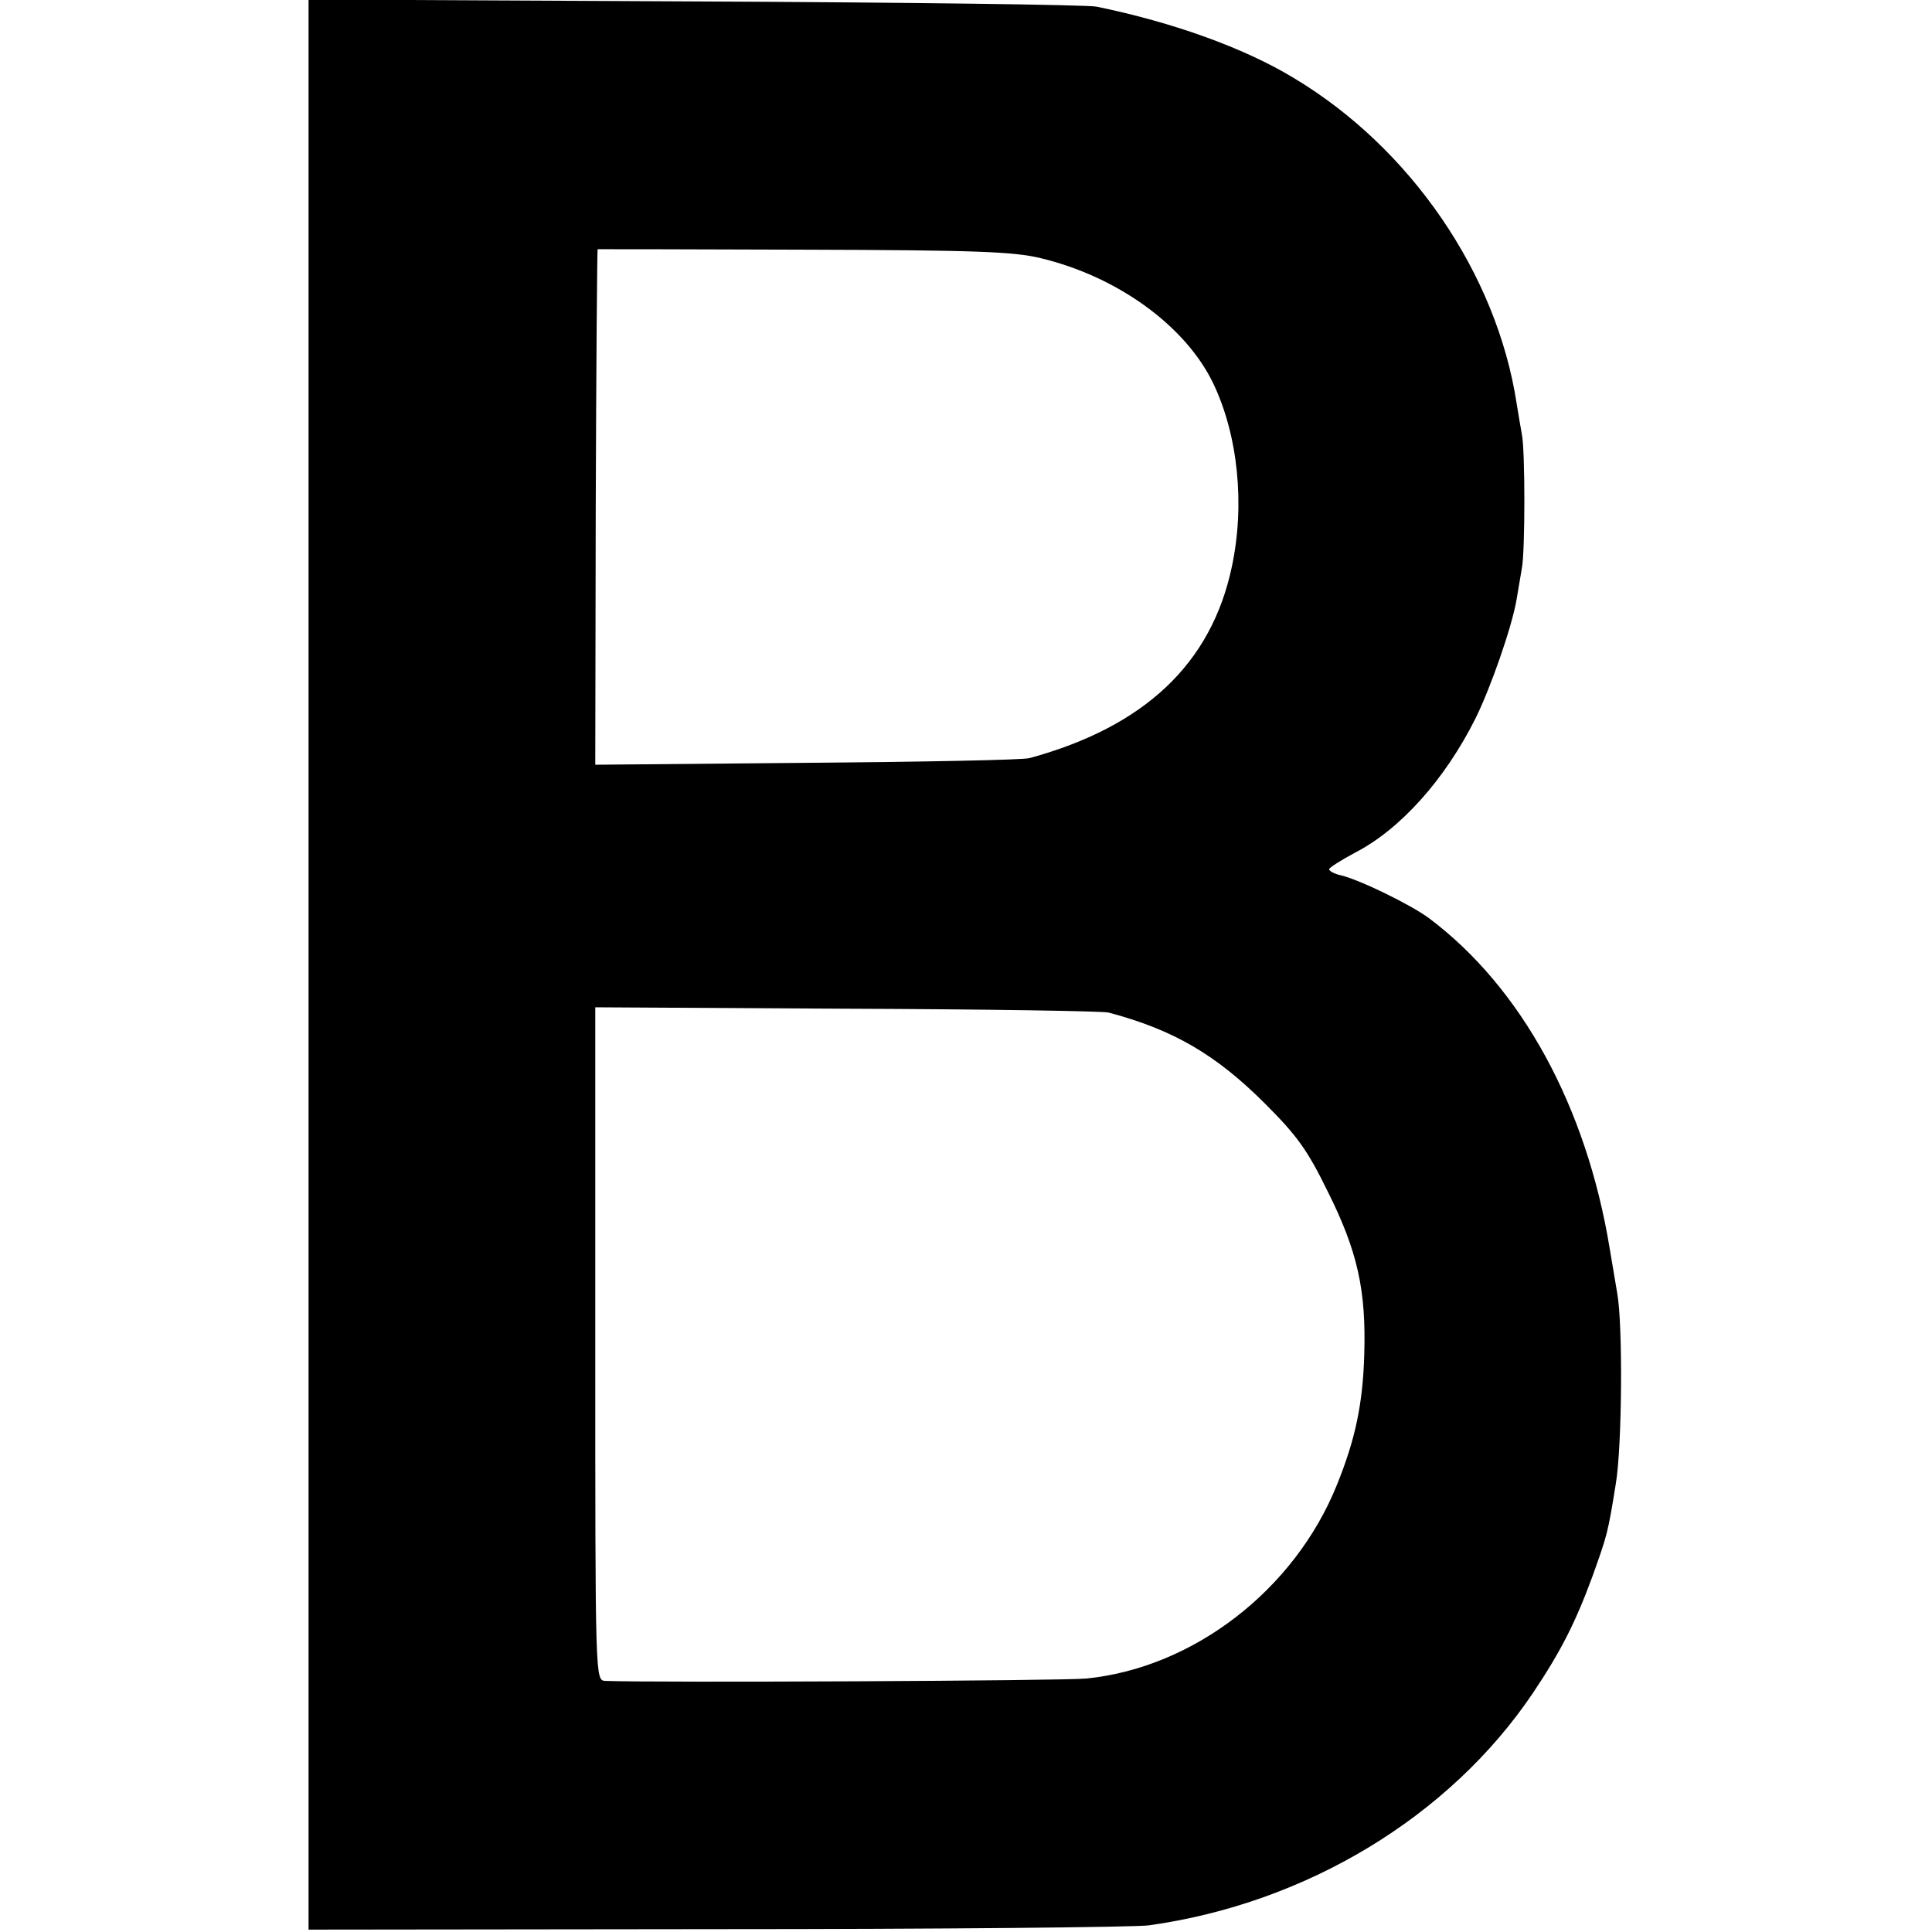
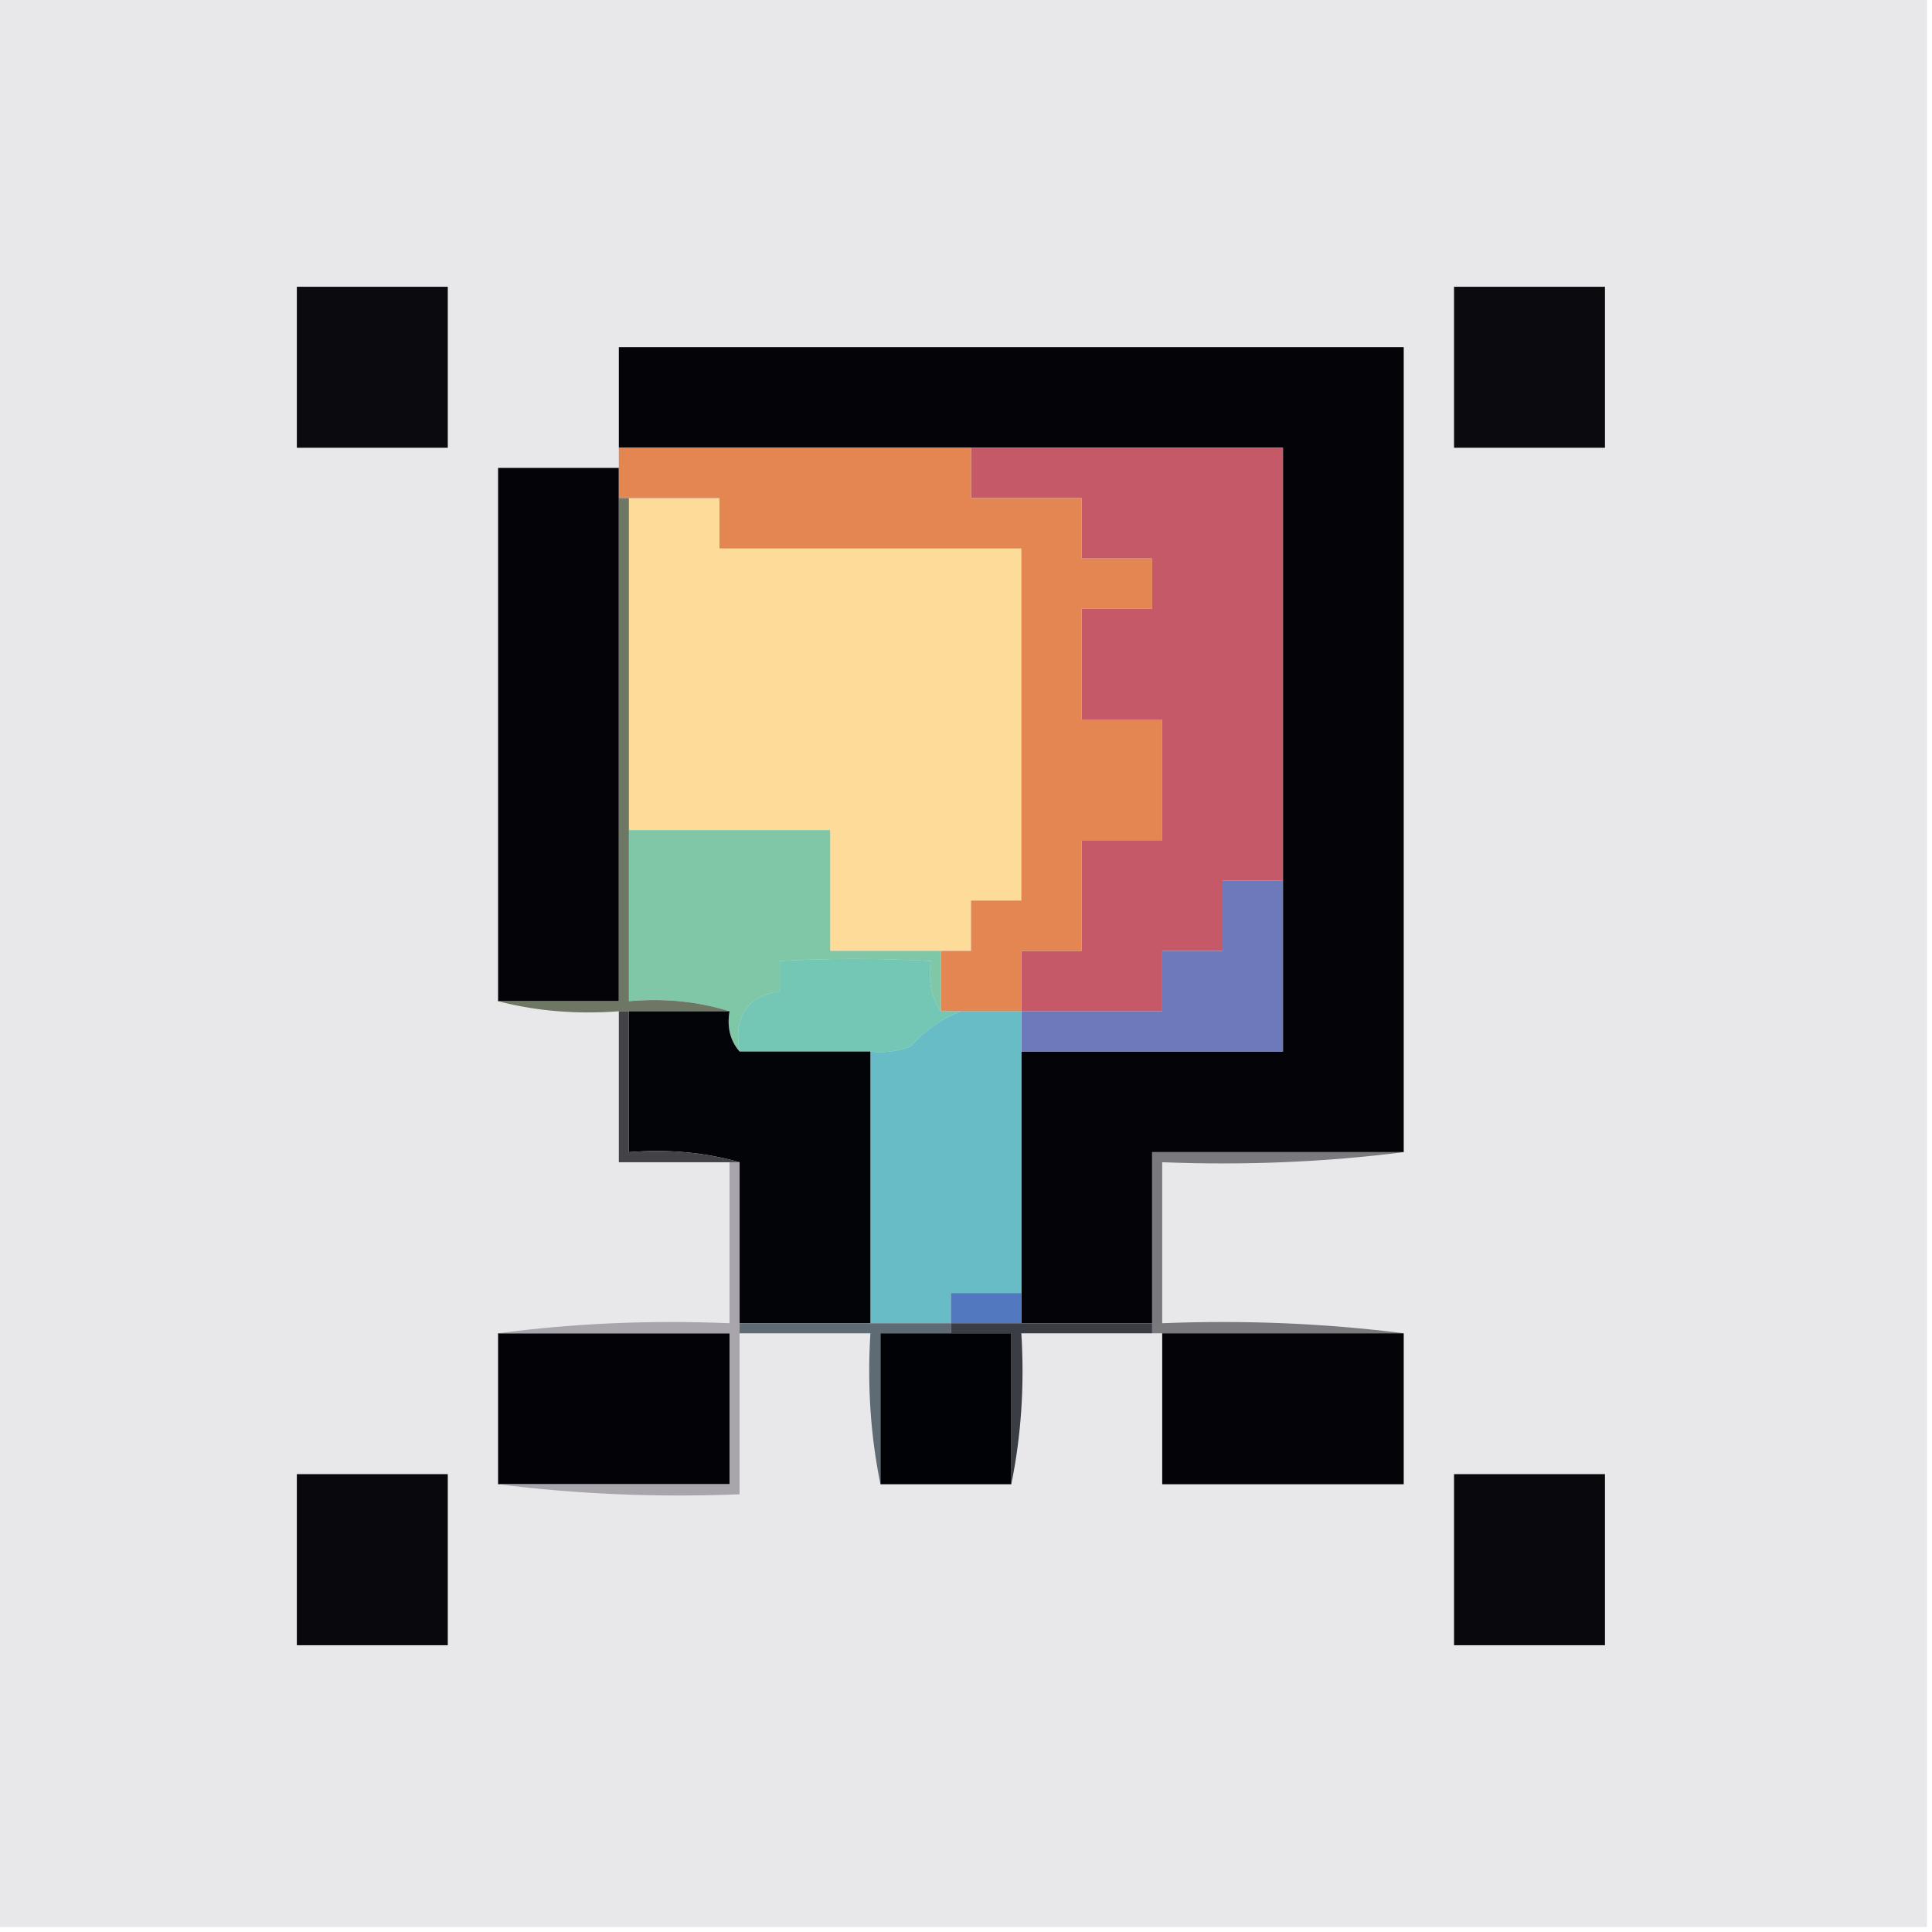
- <svg xmlns="http://www.w3.org/2000/svg" version="1.0" width="407pt" height="407pt" viewBox="0 0 407 407" preserveAspectRatio="xMidYMid meet">
-   <g transform="translate(0,407) scale(0.1,-0.1)" fill="#000000" stroke="none">
-     <path d="M650 2038 l0 -2033 858 1 c471 0 882 4 912 8 331 46 633 228 809 489 59 88 90 149 126 247 31 87 32 89 49 195 13 77 15 333 3 400 -3 17 -10 59 -16 95 -49 299 -186 550 -381 696 -38 28 -144 80 -185 90 -14 3 -25 9 -25 13 0 3 25 19 55 35 95 49 189 154 253 282 32 64 78 196 87 252 3 17 8 47 11 65 7 35 7 250 0 282 -2 11 -7 40 -11 65 -42 274 -224 539 -470 686 -104 63 -254 117 -415 150 -19 4 -401 9 -847 11 l-813 4 0 -2033z m1543 1488 c162 -39 305 -143 363 -264 52 -109 67 -255 39 -386 -43 -204 -184 -337 -426 -403 -13 -4 -225 -8 -470 -10 l-445 -4 1 543 c1 299 3 543 4 543 0 0 196 0 434 -1 362 -1 443 -4 500 -18z m142 -1589 c136 -36 226 -88 330 -192 67 -67 89 -97 132 -185 63 -126 81 -208 77 -343 -3 -105 -19 -180 -58 -276 -89 -220 -301 -384 -527 -407 -49 -5 -911 -9 -1014 -5 -21 1 -21 3 -21 710 l0 709 531 -3 c291 -1 539 -5 550 -8z" />
+ <svg xmlns="http://www.w3.org/2000/svg" version="1.1" width="192px" height="192px" style="shape-rendering:geometricPrecision; text-rendering:geometricPrecision; image-rendering:optimizeQuality; fill-rule:evenodd; clip-rule:evenodd">
+   <g>
+     <path fill="#e8e7ea" d="M -0.5,-0.5 C 63.5,-0.5 127.5,-0.5 191.5,-0.5C 191.5,63.5 191.5,127.5 191.5,191.5C 127.5,191.5 63.5,191.5 -0.5,191.5C -0.5,127.5 -0.5,63.5 -0.5,-0.5 Z" />
+   </g>
+   <g>
+     <path fill="#0b0b0f" d="M 29.5,28.5 C 34.5,28.5 39.5,28.5 44.5,28.5C 44.5,33.833 44.5,39.167 44.5,44.5C 39.5,44.5 34.5,44.5 29.5,44.5C 29.5,39.167 29.5,33.833 29.5,28.5 Z" />
+   </g>
+   <g>
+     <path fill="#0b0b0f" d="M 144.5,28.5 C 149.5,28.5 154.5,28.5 159.5,28.5C 159.5,33.833 159.5,39.167 159.5,44.5C 154.5,44.5 149.5,44.5 144.5,44.5C 144.5,39.167 144.5,33.833 144.5,28.5 Z" />
+   </g>
+   <g>
+     <path fill="#040408" d="M 139.5,114.5 C 131.167,114.5 122.833,114.5 114.5,114.5C 114.5,120.167 114.5,125.833 114.5,131.5C 110.167,131.5 105.833,131.5 101.5,131.5C 101.5,130.5 101.5,129.5 101.5,128.5C 101.5,120.5 101.5,112.5 101.5,104.5C 110.167,104.5 118.833,104.5 127.5,104.5C 127.5,98.833 127.5,93.167 127.5,87.5C 127.5,73.167 127.5,58.833 127.5,44.5C 117.167,44.5 106.833,44.5 96.5,44.5C 84.833,44.5 73.167,44.5 61.5,44.5C 61.5,41.167 61.5,37.833 61.5,34.5C 87.5,34.5 113.5,34.5 139.5,34.5C 139.5,61.167 139.5,87.833 139.5,114.5 Z" />
+   </g>
+   <g>
+     <path fill="#c55967" d="M 96.5,44.5 C 106.833,44.5 117.167,44.5 127.5,44.5C 127.5,58.833 127.5,73.167 127.5,87.5C 125.5,87.5 123.5,87.5 121.5,87.5C 121.5,89.833 121.5,92.167 121.5,94.5C 119.5,94.5 117.5,94.5 115.5,94.5C 115.5,96.5 115.5,98.5 115.5,100.5C 110.833,100.5 106.167,100.5 101.5,100.5C 101.5,98.5 101.5,96.5 101.5,94.5C 103.5,94.5 105.5,94.5 107.5,94.5C 107.5,90.833 107.5,87.167 107.5,83.5C 110.167,83.5 112.833,83.5 115.5,83.5C 115.5,79.5 115.5,75.5 115.5,71.5C 112.833,71.5 110.167,71.5 107.5,71.5C 107.5,67.833 107.5,64.167 107.5,60.5C 109.833,60.5 112.167,60.5 114.5,60.5C 114.5,58.833 114.5,57.167 114.5,55.5C 112.167,55.5 109.833,55.5 107.5,55.5C 107.5,53.5 107.5,51.5 107.5,49.5C 103.833,49.5 100.167,49.5 96.5,49.5C 96.5,47.833 96.5,46.167 96.5,44.5 Z" />
+   </g>
+   <g>
+     <path fill="#030308" d="M 61.5,46.5 C 61.5,47.5 61.5,48.5 61.5,49.5C 61.5,66.167 61.5,82.833 61.5,99.5C 57.5,99.5 53.5,99.5 49.5,99.5C 49.5,81.833 49.5,64.167 49.5,46.5C 53.5,46.5 57.5,46.5 61.5,46.5 Z" />
+   </g>
+   <g>
+     <path fill="#fcdc98" d="M 62.5,49.5 C 65.5,49.5 68.5,49.5 71.5,49.5C 71.5,51.167 71.5,52.833 71.5,54.5C 81.5,54.5 91.5,54.5 101.5,54.5C 101.5,66.167 101.5,77.833 101.5,89.5C 99.833,89.5 98.167,89.5 96.5,89.5C 96.5,91.167 96.5,92.833 96.5,94.5C 95.5,94.5 94.5,94.5 93.5,94.5C 89.833,94.5 86.167,94.5 82.5,94.5C 82.5,90.5 82.5,86.5 82.5,82.5C 75.833,82.5 69.167,82.5 62.5,82.5C 62.5,71.5 62.5,60.5 62.5,49.5 Z" />
+   </g>
+   <g>
+     <path fill="#e48652" d="M 61.5,44.5 C 73.167,44.5 84.833,44.5 96.5,44.5C 96.5,46.167 96.5,47.833 96.5,49.5C 100.167,49.5 103.833,49.5 107.5,49.5C 107.5,51.5 107.5,53.5 107.5,55.5C 109.833,55.5 112.167,55.5 114.5,55.5C 114.5,57.167 114.5,58.833 114.5,60.5C 112.167,60.5 109.833,60.5 107.5,60.5C 107.5,64.167 107.5,67.833 107.5,71.5C 110.167,71.5 112.833,71.5 115.5,71.5C 115.5,75.5 115.5,79.5 115.5,83.5C 112.833,83.5 110.167,83.5 107.5,83.5C 107.5,87.167 107.5,90.833 107.5,94.5C 105.5,94.5 103.5,94.5 101.5,94.5C 101.5,96.5 101.5,98.5 101.5,100.5C 99.5,100.5 97.5,100.5 95.5,100.5C 94.833,100.5 94.167,100.5 93.5,100.5C 93.5,98.5 93.5,96.5 93.5,94.5C 94.5,94.5 95.5,94.5 96.5,94.5C 96.5,92.833 96.5,91.167 96.5,89.5C 98.167,89.5 99.833,89.5 101.5,89.5C 101.5,77.833 101.5,66.167 101.5,54.5C 91.5,54.5 81.5,54.5 71.5,54.5C 71.5,52.833 71.5,51.167 71.5,49.5C 68.5,49.5 65.5,49.5 62.5,49.5C 62.167,49.5 61.833,49.5 61.5,49.5C 61.5,48.5 61.5,47.5 61.5,46.5C 61.5,45.833 61.5,45.167 61.5,44.5 Z" />
+   </g>
+   <g>
+     <path fill="#7fc7a6" d="M 62.5,82.5 C 69.167,82.5 75.833,82.5 82.5,82.5C 82.5,86.5 82.5,90.5 82.5,94.5C 86.167,94.5 89.833,94.5 93.5,94.5C 93.5,96.5 93.5,98.5 93.5,100.5C 92.549,99.081 92.216,97.415 92.5,95.5C 87.333,95.227 82.333,95.227 77.5,95.5C 77.5,96.5 77.5,97.5 77.5,98.5C 74.221,99.031 72.887,101.031 73.5,104.5C 72.566,103.432 72.232,102.099 72.5,100.5C 69.375,99.521 66.042,99.187 62.5,99.5C 62.5,93.833 62.5,88.167 62.5,82.5 Z" />
+   </g>
+   <g>
+     <path fill="#74c6b5" d="M 93.5,100.5 C 94.167,100.5 94.833,100.5 95.5,100.5C 93.622,101.208 91.956,102.374 90.5,104C 89.207,104.49 87.873,104.657 86.5,104.5C 82.167,104.5 77.833,104.5 73.5,104.5C 72.887,101.031 74.221,99.031 77.5,98.5C 77.5,97.5 77.5,96.5 77.5,95.5C 82.333,95.227 87.333,95.227 92.5,95.5C 92.216,97.415 92.549,99.081 93.5,100.5 Z" />
+   </g>
+   <g>
+     <path fill="#6e79bb" d="M 127.5,87.5 C 127.5,93.167 127.5,98.833 127.5,104.5C 118.833,104.5 110.167,104.5 101.5,104.5C 101.5,103.167 101.5,101.833 101.5,100.5C 106.167,100.5 110.833,100.5 115.5,100.5C 115.5,98.5 115.5,96.5 115.5,94.5C 117.5,94.5 119.5,94.5 121.5,94.5C 121.5,92.167 121.5,89.833 121.5,87.5C 123.5,87.5 125.5,87.5 127.5,87.5 Z" />
+   </g>
+   <g>
+     <path fill="#6d7763" d="M 61.5,49.5 C 61.833,49.5 62.167,49.5 62.5,49.5C 62.5,60.5 62.5,71.5 62.5,82.5C 62.5,88.167 62.5,93.833 62.5,99.5C 66.042,99.187 69.375,99.521 72.5,100.5C 69.167,100.5 65.833,100.5 62.5,100.5C 62.167,100.5 61.833,100.5 61.5,100.5C 57.298,100.817 53.298,100.483 49.5,99.5C 53.5,99.5 57.5,99.5 61.5,99.5C 61.5,82.833 61.5,66.167 61.5,49.5 Z" />
+   </g>
+   <g>
+     <path fill="#67bcc6" d="M 95.5,100.5 C 97.5,100.5 99.5,100.5 101.5,100.5C 101.5,101.833 101.5,103.167 101.5,104.5C 101.5,112.5 101.5,120.5 101.5,128.5C 99.167,128.5 96.833,128.5 94.5,128.5C 94.5,129.5 94.5,130.5 94.5,131.5C 91.833,131.5 89.167,131.5 86.5,131.5C 86.5,122.5 86.5,113.5 86.5,104.5C 87.873,104.657 89.207,104.49 90.5,104C 91.956,102.374 93.622,101.208 95.5,100.5 Z" />
+   </g>
+   <g>
+     <path fill="#030408" d="M 62.5,100.5 C 65.833,100.5 69.167,100.5 72.5,100.5C 72.232,102.099 72.566,103.432 73.5,104.5C 77.833,104.5 82.167,104.5 86.5,104.5C 86.5,113.5 86.5,122.5 86.5,131.5C 82.167,131.5 77.833,131.5 73.5,131.5C 73.5,126.167 73.5,120.833 73.5,115.5C 70.038,114.518 66.371,114.185 62.5,114.5C 62.5,109.833 62.5,105.167 62.5,100.5 Z" />
+   </g>
+   <g>
+     <path fill="#424247" d="M 61.5,100.5 C 61.833,100.5 62.167,100.5 62.5,100.5C 62.5,105.167 62.5,109.833 62.5,114.5C 66.371,114.185 70.038,114.518 73.5,115.5C 73.167,115.5 72.833,115.5 72.5,115.5C 68.833,115.5 65.167,115.5 61.5,115.5C 61.5,110.5 61.5,105.5 61.5,100.5 Z" />
+   </g>
+   <g>
+     <path fill="#7a797d" d="M 139.5,114.5 C 131.684,115.492 123.684,115.826 115.5,115.5C 115.5,120.833 115.5,126.167 115.5,131.5C 123.684,131.174 131.684,131.508 139.5,132.5C 131.5,132.5 123.5,132.5 115.5,132.5C 115.167,132.5 114.833,132.5 114.5,132.5C 114.5,132.167 114.5,131.833 114.5,131.5C 114.5,125.833 114.5,120.167 114.5,114.5C 122.833,114.5 131.167,114.5 139.5,114.5 Z" />
+   </g>
+   <g>
+     <path fill="#5279c0" d="M 101.5,128.5 C 101.5,129.5 101.5,130.5 101.5,131.5C 99.167,131.5 96.833,131.5 94.5,131.5C 94.5,130.5 94.5,129.5 94.5,128.5C 96.833,128.5 99.167,128.5 101.5,128.5 Z" />
+   </g>
+   <g>
+     <path fill="#5e6a74" d="M 73.5,132.5 C 73.5,132.167 73.5,131.833 73.5,131.5C 77.833,131.5 82.167,131.5 86.5,131.5C 89.167,131.5 91.833,131.5 94.5,131.5C 94.5,131.833 94.5,132.167 94.5,132.5C 92.167,132.5 89.833,132.5 87.5,132.5C 87.5,137.5 87.5,142.5 87.5,147.5C 86.513,142.695 86.18,137.695 86.5,132.5C 82.167,132.5 77.833,132.5 73.5,132.5 Z" />
+   </g>
+   <g>
+     <path fill="#3b3d45" d="M 94.5,132.5 C 94.5,132.167 94.5,131.833 94.5,131.5C 96.833,131.5 99.167,131.5 101.5,131.5C 105.833,131.5 110.167,131.5 114.5,131.5C 114.5,131.833 114.5,132.167 114.5,132.5C 110.167,132.5 105.833,132.5 101.5,132.5C 101.821,137.695 101.487,142.695 100.5,147.5C 100.5,142.5 100.5,137.5 100.5,132.5C 98.5,132.5 96.5,132.5 94.5,132.5 Z" />
+   </g>
+   <g>
+     <path fill="#020207" d="M 49.5,132.5 C 57.167,132.5 64.833,132.5 72.5,132.5C 72.5,137.5 72.5,142.5 72.5,147.5C 64.833,147.5 57.167,147.5 49.5,147.5C 49.5,142.5 49.5,137.5 49.5,132.5 Z" />
+   </g>
+   <g>
+     <path fill="#010206" d="M 94.5,132.5 C 96.5,132.5 98.5,132.5 100.5,132.5C 100.5,137.5 100.5,142.5 100.5,147.5C 96.167,147.5 91.833,147.5 87.5,147.5C 87.5,142.5 87.5,137.5 87.5,132.5C 89.833,132.5 92.167,132.5 94.5,132.5 Z" />
+   </g>
+   <g>
+     <path fill="#040408" d="M 115.5,132.5 C 123.5,132.5 131.5,132.5 139.5,132.5C 139.5,137.5 139.5,142.5 139.5,147.5C 131.5,147.5 123.5,147.5 115.5,147.5C 115.5,142.5 115.5,137.5 115.5,132.5 Z" />
+   </g>
+   <g>
+     <path fill="#a8a6ac" d="M 72.5,115.5 C 72.833,115.5 73.167,115.5 73.5,115.5C 73.5,120.833 73.5,126.167 73.5,131.5C 73.5,131.833 73.5,132.167 73.5,132.5C 73.5,137.833 73.5,143.167 73.5,148.5C 65.316,148.826 57.316,148.492 49.5,147.5C 57.167,147.5 64.833,147.5 72.5,147.5C 72.5,142.5 72.5,137.5 72.5,132.5C 64.833,132.5 57.167,132.5 49.5,132.5C 56.982,131.508 64.648,131.175 72.5,131.5C 72.5,126.167 72.5,120.833 72.5,115.5 Z" />
+   </g>
+   <g>
+     <path fill="#09090d" d="M 29.5,146.5 C 34.5,146.5 39.5,146.5 44.5,146.5C 44.5,152.167 44.5,157.833 44.5,163.5C 39.5,163.5 34.5,163.5 29.5,163.5C 29.5,157.833 29.5,152.167 29.5,146.5 Z" />
+   </g>
+   <g>
+     <path fill="#09090d" d="M 144.5,146.5 C 149.5,146.5 154.5,146.5 159.5,146.5C 159.5,152.167 159.5,157.833 159.5,163.5C 154.5,163.5 149.5,163.5 144.5,163.5C 144.5,157.833 144.5,152.167 144.5,146.5 Z" />
  </g>
</svg>
